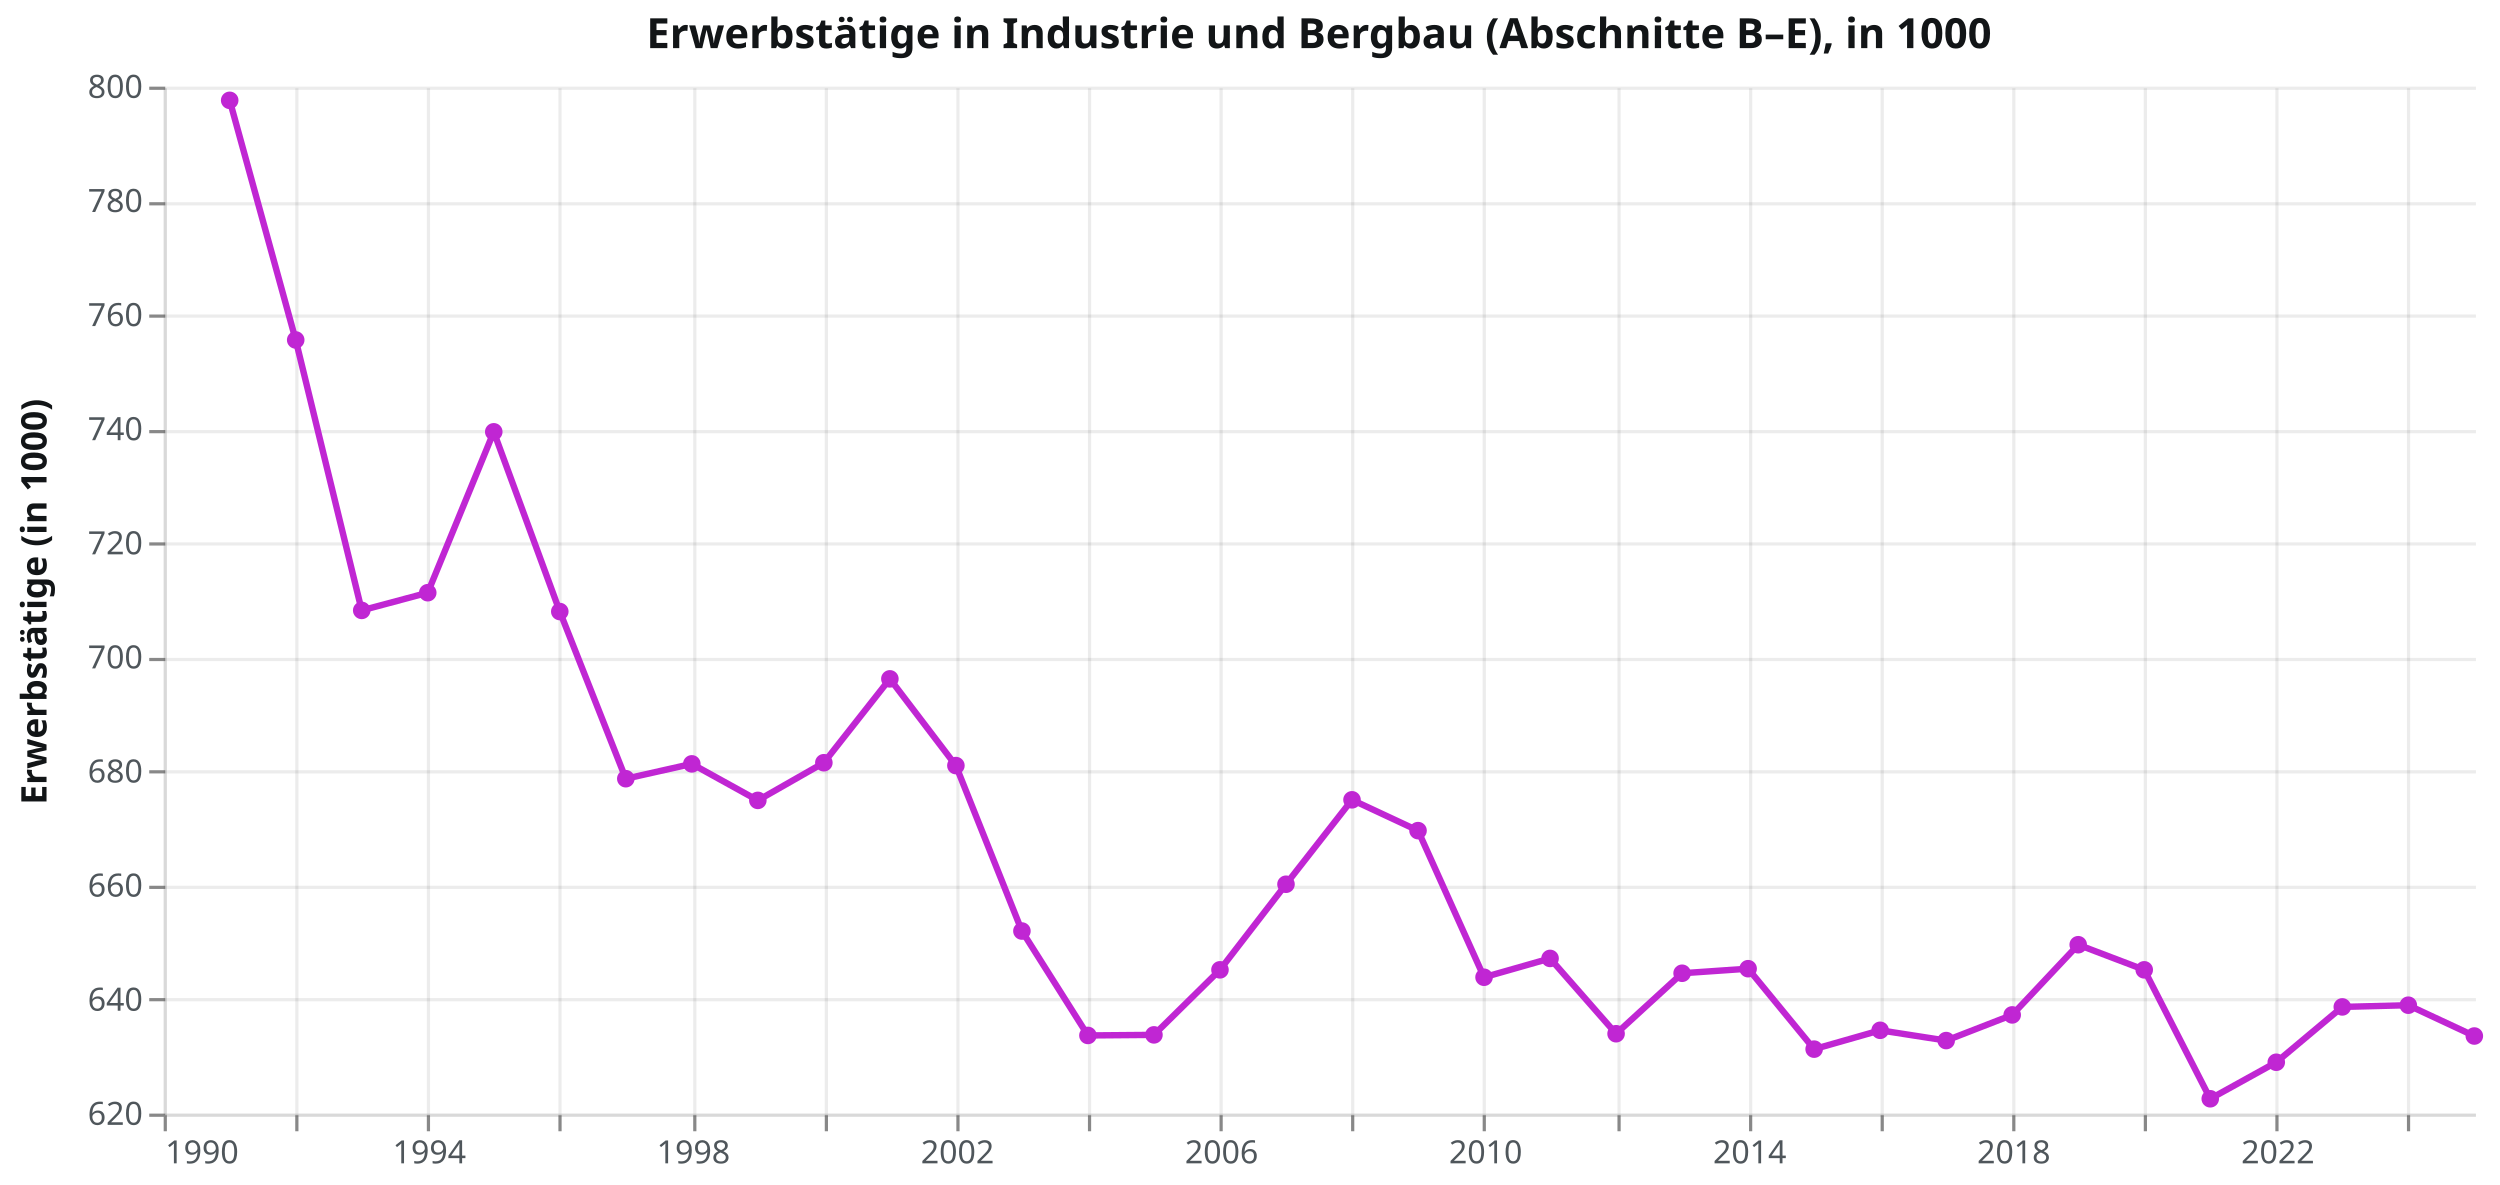
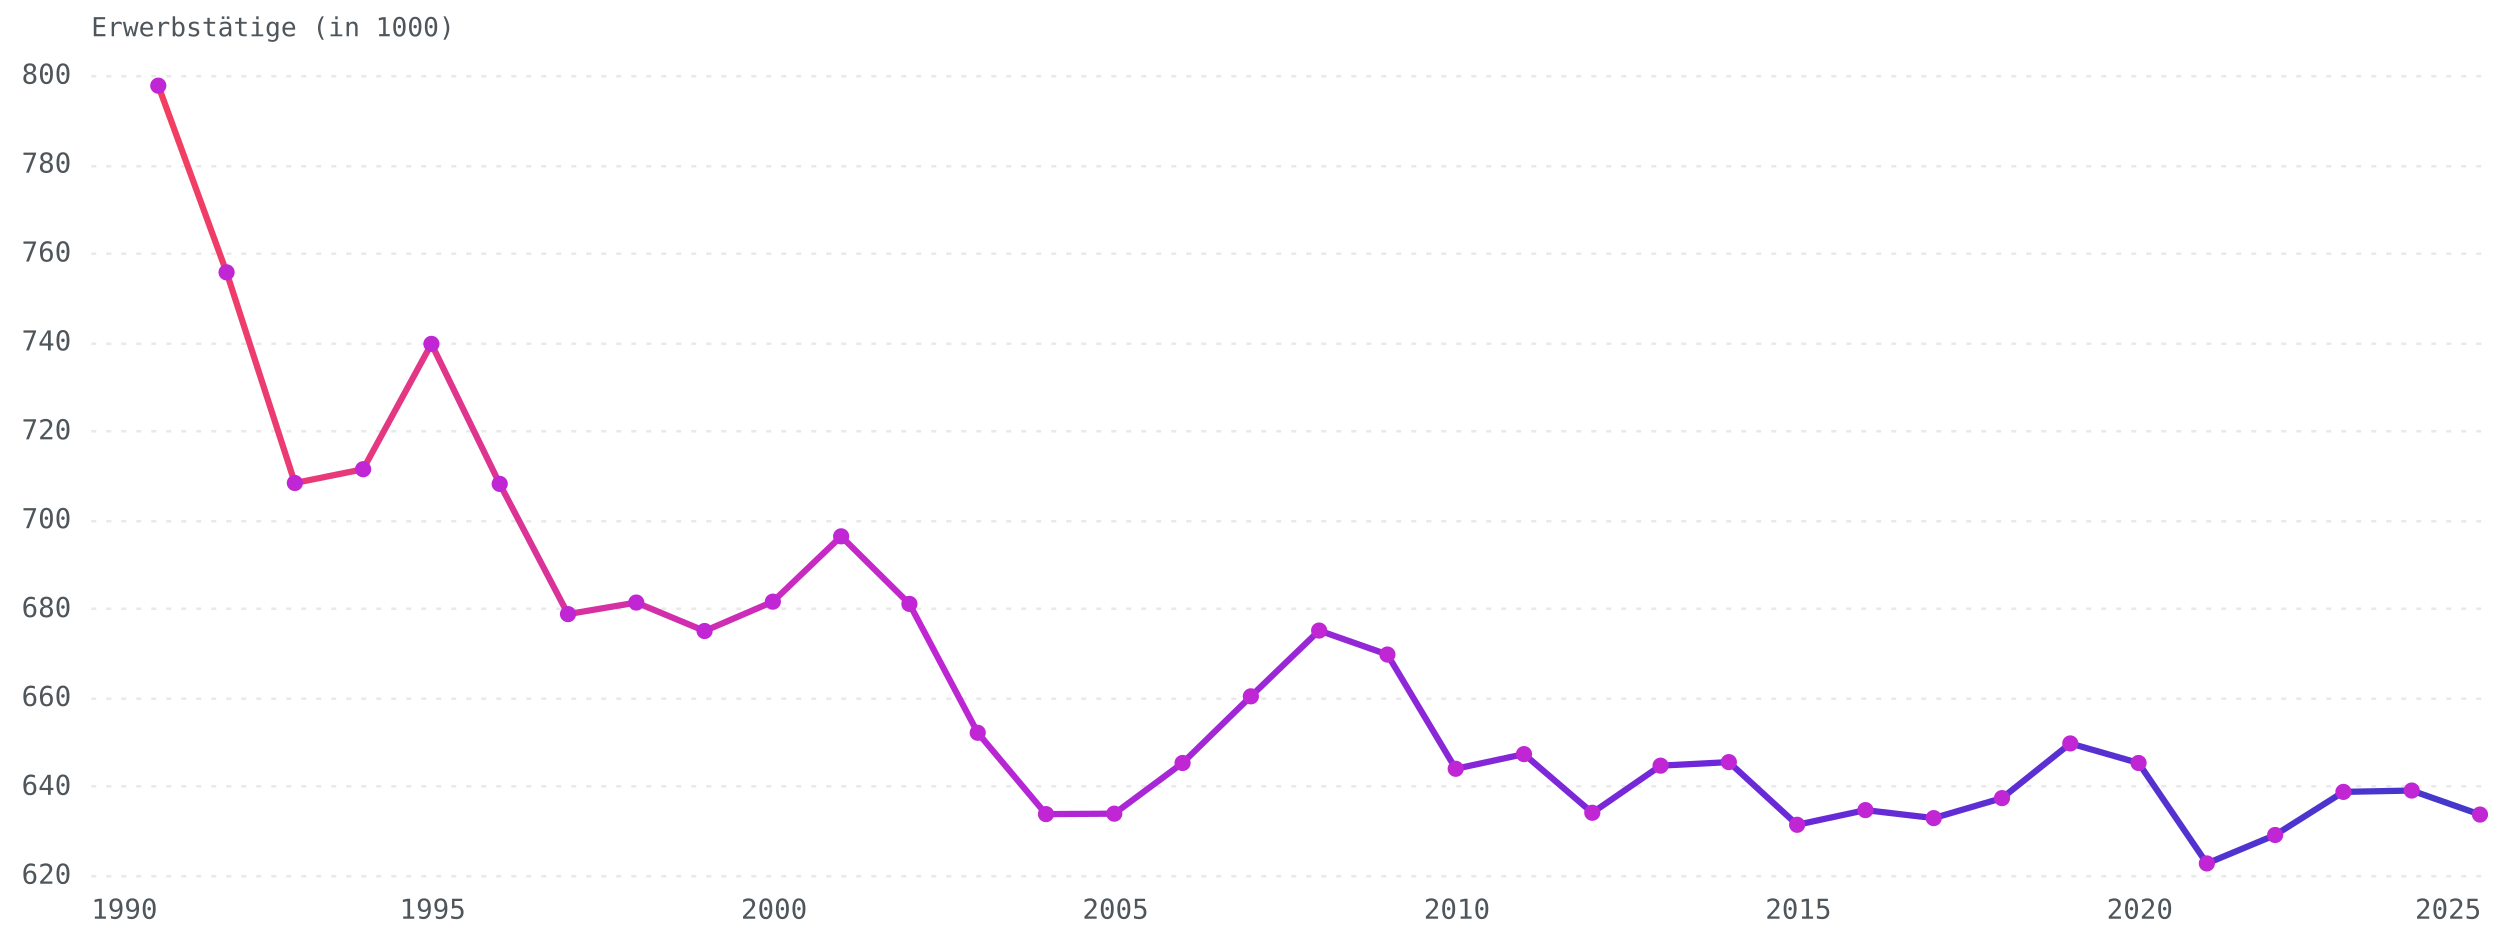
- <svg xmlns="http://www.w3.org/2000/svg" version="1.1" class="marks" width="779" height="369" viewBox="0 0 779 369">
-   <g fill="none" stroke-miterlimit="10" transform="translate(51,27)">
+ <svg xmlns="http://www.w3.org/2000/svg" version="1.1" class="marks" width="1000" height="371" viewBox="0 0 1000 371">
+   <g fill="none" stroke-miterlimit="10" transform="translate(36,30)">
    <g class="mark-group role-frame root" role="graphics-object" aria-roledescription="group mark container">
      <g transform="translate(0,0)">
-         <path class="background" aria-hidden="true" d="M0.5,0.5h720v320h-720Z" />
+         <path class="background" aria-hidden="true" d="M0,0h956v320h-956Z" />
        <g>
-           <g class="mark-group role-axis" aria-hidden="true">
-             <g transform="translate(0.5,320.5)">
-               <path class="background" aria-hidden="true" d="M0,0h0v0h0Z" pointer-events="none" />
-               <g>
-                 <g class="mark-rule role-axis-grid" pointer-events="none">
-                   <line transform="translate(0,-320)" x2="0" y2="320" stroke="rgba(18,21,23,0.08)" stroke-width="1" opacity="1" />
-                   <line transform="translate(41,-320)" x2="0" y2="320" stroke="rgba(18,21,23,0.08)" stroke-width="1" opacity="1" />
-                   <line transform="translate(82,-320)" x2="0" y2="320" stroke="rgba(18,21,23,0.08)" stroke-width="1" opacity="1" />
-                   <line transform="translate(123,-320)" x2="0" y2="320" stroke="rgba(18,21,23,0.08)" stroke-width="1" opacity="1" />
-                   <line transform="translate(165,-320)" x2="0" y2="320" stroke="rgba(18,21,23,0.08)" stroke-width="1" opacity="1" />
-                   <line transform="translate(206,-320)" x2="0" y2="320" stroke="rgba(18,21,23,0.08)" stroke-width="1" opacity="1" />
-                   <line transform="translate(247,-320)" x2="0" y2="320" stroke="rgba(18,21,23,0.08)" stroke-width="1" opacity="1" />
-                   <line transform="translate(288,-320)" x2="0" y2="320" stroke="rgba(18,21,23,0.08)" stroke-width="1" opacity="1" />
-                   <line transform="translate(329,-320)" x2="0" y2="320" stroke="rgba(18,21,23,0.08)" stroke-width="1" opacity="1" />
-                   <line transform="translate(370,-320)" x2="0" y2="320" stroke="rgba(18,21,23,0.08)" stroke-width="1" opacity="1" />
-                   <line transform="translate(411,-320)" x2="0" y2="320" stroke="rgba(18,21,23,0.08)" stroke-width="1" opacity="1" />
-                   <line transform="translate(453,-320)" x2="0" y2="320" stroke="rgba(18,21,23,0.08)" stroke-width="1" opacity="1" />
-                   <line transform="translate(494,-320)" x2="0" y2="320" stroke="rgba(18,21,23,0.08)" stroke-width="1" opacity="1" />
-                   <line transform="translate(535,-320)" x2="0" y2="320" stroke="rgba(18,21,23,0.08)" stroke-width="1" opacity="1" />
-                   <line transform="translate(576,-320)" x2="0" y2="320" stroke="rgba(18,21,23,0.08)" stroke-width="1" opacity="1" />
-                   <line transform="translate(617,-320)" x2="0" y2="320" stroke="rgba(18,21,23,0.08)" stroke-width="1" opacity="1" />
-                   <line transform="translate(658,-320)" x2="0" y2="320" stroke="rgba(18,21,23,0.08)" stroke-width="1" opacity="1" />
-                   <line transform="translate(699,-320)" x2="0" y2="320" stroke="rgba(18,21,23,0.08)" stroke-width="1" opacity="1" />
-                 </g>
-               </g>
-               <path class="foreground" aria-hidden="true" d="" pointer-events="none" display="none" />
-             </g>
-           </g>
          <g class="mark-group role-axis" aria-hidden="true">
            <g transform="translate(0.5,0.5)">
              <path class="background" aria-hidden="true" d="M0,0h0v0h0Z" pointer-events="none" />
              <g>
                <g class="mark-rule role-axis-grid" pointer-events="none">
-                   <line transform="translate(0,320)" x2="720" y2="0" stroke="rgba(18,21,23,0.08)" stroke-width="1" opacity="1" />
-                   <line transform="translate(0,284)" x2="720" y2="0" stroke="rgba(18,21,23,0.08)" stroke-width="1" opacity="1" />
-                   <line transform="translate(0,249)" x2="720" y2="0" stroke="rgba(18,21,23,0.08)" stroke-width="1" opacity="1" />
-                   <line transform="translate(0,213)" x2="720" y2="0" stroke="rgba(18,21,23,0.08)" stroke-width="1" opacity="1" />
-                   <line transform="translate(0,178)" x2="720" y2="0" stroke="rgba(18,21,23,0.08)" stroke-width="1" opacity="1" />
-                   <line transform="translate(0,142)" x2="720" y2="0" stroke="rgba(18,21,23,0.08)" stroke-width="1" opacity="1" />
-                   <line transform="translate(0,107)" x2="720" y2="0" stroke="rgba(18,21,23,0.08)" stroke-width="1" opacity="1" />
-                   <line transform="translate(0,71)" x2="720" y2="0" stroke="rgba(18,21,23,0.08)" stroke-width="1" opacity="1" />
-                   <line transform="translate(0,36)" x2="720" y2="0" stroke="rgba(18,21,23,0.08)" stroke-width="1" opacity="1" />
-                   <line transform="translate(0,0)" x2="720" y2="0" stroke="rgba(18,21,23,0.08)" stroke-width="1" opacity="1" />
+                   <line transform="translate(0,320)" x2="956" y2="0" stroke="rgba(18,21,23,0.09)" stroke-width="1" stroke-dasharray="2,4" opacity="1" />
+                   <line transform="translate(0,284)" x2="956" y2="0" stroke="rgba(18,21,23,0.09)" stroke-width="1" stroke-dasharray="2,4" opacity="1" />
+                   <line transform="translate(0,249)" x2="956" y2="0" stroke="rgba(18,21,23,0.09)" stroke-width="1" stroke-dasharray="2,4" opacity="1" />
+                   <line transform="translate(0,213)" x2="956" y2="0" stroke="rgba(18,21,23,0.09)" stroke-width="1" stroke-dasharray="2,4" opacity="1" />
+                   <line transform="translate(0,178)" x2="956" y2="0" stroke="rgba(18,21,23,0.09)" stroke-width="1" stroke-dasharray="2,4" opacity="1" />
+                   <line transform="translate(0,142)" x2="956" y2="0" stroke="rgba(18,21,23,0.09)" stroke-width="1" stroke-dasharray="2,4" opacity="1" />
+                   <line transform="translate(0,107)" x2="956" y2="0" stroke="rgba(18,21,23,0.09)" stroke-width="1" stroke-dasharray="2,4" opacity="1" />
+                   <line transform="translate(0,71)" x2="956" y2="0" stroke="rgba(18,21,23,0.09)" stroke-width="1" stroke-dasharray="2,4" opacity="1" />
+                   <line transform="translate(0,36)" x2="956" y2="0" stroke="rgba(18,21,23,0.09)" stroke-width="1" stroke-dasharray="2,4" opacity="1" />
+                   <line transform="translate(0,0)" x2="956" y2="0" stroke="rgba(18,21,23,0.09)" stroke-width="1" stroke-dasharray="2,4" opacity="1" />
                </g>
              </g>
              <path class="foreground" aria-hidden="true" d="" pointer-events="none" display="none" />
            </g>
          </g>
          <g class="mark-group role-axis" role="graphics-symbol" aria-roledescription="axis" aria-label="X-axis for a linear scale with values from 1990 to 2025">
            <g transform="translate(0.5,320.5)">
              <path class="background" aria-hidden="true" d="M0,0h0v0h0Z" pointer-events="none" />
              <g>
-                 <g class="mark-rule role-axis-tick" pointer-events="none">
-                   <line transform="translate(0,0)" x2="0" y2="5" stroke="#888" stroke-width="1" opacity="1" />
-                   <line transform="translate(41,0)" x2="0" y2="5" stroke="#888" stroke-width="1" opacity="1" />
-                   <line transform="translate(82,0)" x2="0" y2="5" stroke="#888" stroke-width="1" opacity="1" />
-                   <line transform="translate(123,0)" x2="0" y2="5" stroke="#888" stroke-width="1" opacity="1" />
-                   <line transform="translate(165,0)" x2="0" y2="5" stroke="#888" stroke-width="1" opacity="1" />
-                   <line transform="translate(206,0)" x2="0" y2="5" stroke="#888" stroke-width="1" opacity="1" />
-                   <line transform="translate(247,0)" x2="0" y2="5" stroke="#888" stroke-width="1" opacity="1" />
-                   <line transform="translate(288,0)" x2="0" y2="5" stroke="#888" stroke-width="1" opacity="1" />
-                   <line transform="translate(329,0)" x2="0" y2="5" stroke="#888" stroke-width="1" opacity="1" />
-                   <line transform="translate(370,0)" x2="0" y2="5" stroke="#888" stroke-width="1" opacity="1" />
-                   <line transform="translate(411,0)" x2="0" y2="5" stroke="#888" stroke-width="1" opacity="1" />
-                   <line transform="translate(453,0)" x2="0" y2="5" stroke="#888" stroke-width="1" opacity="1" />
-                   <line transform="translate(494,0)" x2="0" y2="5" stroke="#888" stroke-width="1" opacity="1" />
-                   <line transform="translate(535,0)" x2="0" y2="5" stroke="#888" stroke-width="1" opacity="1" />
-                   <line transform="translate(576,0)" x2="0" y2="5" stroke="#888" stroke-width="1" opacity="1" />
-                   <line transform="translate(617,0)" x2="0" y2="5" stroke="#888" stroke-width="1" opacity="1" />
-                   <line transform="translate(658,0)" x2="0" y2="5" stroke="#888" stroke-width="1" opacity="1" />
-                   <line transform="translate(699,0)" x2="0" y2="5" stroke="#888" stroke-width="1" opacity="1" />
-                 </g>
                <g class="mark-text role-axis-label" pointer-events="none">
-                   <text text-anchor="start" transform="translate(0,15)" font-family="Switzer, system-ui, sans-serif" font-size="10px" fill="#4f565b" opacity="1">1990</text>
-                   <text text-anchor="middle" transform="translate(41.14286,15)" font-family="Switzer, system-ui, sans-serif" font-size="10px" fill="#4f565b" opacity="0">1992</text>
-                   <text text-anchor="middle" transform="translate(82.28571,15)" font-family="Switzer, system-ui, sans-serif" font-size="10px" fill="#4f565b" opacity="1">1994</text>
-                   <text text-anchor="middle" transform="translate(123.4286,15)" font-family="Switzer, system-ui, sans-serif" font-size="10px" fill="#4f565b" opacity="0">1996</text>
-                   <text text-anchor="middle" transform="translate(164.5714,15)" font-family="Switzer, system-ui, sans-serif" font-size="10px" fill="#4f565b" opacity="1">1998</text>
-                   <text text-anchor="middle" transform="translate(205.7143,15)" font-family="Switzer, system-ui, sans-serif" font-size="10px" fill="#4f565b" opacity="0">2000</text>
-                   <text text-anchor="middle" transform="translate(246.8571,15)" font-family="Switzer, system-ui, sans-serif" font-size="10px" fill="#4f565b" opacity="1">2002</text>
-                   <text text-anchor="middle" transform="translate(288,15)" font-family="Switzer, system-ui, sans-serif" font-size="10px" fill="#4f565b" opacity="0">2004</text>
-                   <text text-anchor="middle" transform="translate(329.1429,15)" font-family="Switzer, system-ui, sans-serif" font-size="10px" fill="#4f565b" opacity="1">2006</text>
-                   <text text-anchor="middle" transform="translate(370.2857,15)" font-family="Switzer, system-ui, sans-serif" font-size="10px" fill="#4f565b" opacity="0">2008</text>
-                   <text text-anchor="middle" transform="translate(411.4286,15)" font-family="Switzer, system-ui, sans-serif" font-size="10px" fill="#4f565b" opacity="1">2010</text>
-                   <text text-anchor="middle" transform="translate(452.5714,15)" font-family="Switzer, system-ui, sans-serif" font-size="10px" fill="#4f565b" opacity="0">2012</text>
-                   <text text-anchor="middle" transform="translate(493.7143,15)" font-family="Switzer, system-ui, sans-serif" font-size="10px" fill="#4f565b" opacity="1">2014</text>
-                   <text text-anchor="middle" transform="translate(534.8571,15)" font-family="Switzer, system-ui, sans-serif" font-size="10px" fill="#4f565b" opacity="0">2016</text>
-                   <text text-anchor="middle" transform="translate(576,15)" font-family="Switzer, system-ui, sans-serif" font-size="10px" fill="#4f565b" opacity="1">2018</text>
-                   <text text-anchor="middle" transform="translate(617.1429,15)" font-family="Switzer, system-ui, sans-serif" font-size="10px" fill="#4f565b" opacity="0">2020</text>
-                   <text text-anchor="middle" transform="translate(658.2857,15)" font-family="Switzer, system-ui, sans-serif" font-size="10px" fill="#4f565b" opacity="1">2022</text>
-                   <text text-anchor="middle" transform="translate(699.4286,15)" font-family="Switzer, system-ui, sans-serif" font-size="10px" fill="#4f565b" opacity="0">2024</text>
-                 </g>
-                 <g class="mark-rule role-axis-domain" pointer-events="none">
-                   <line transform="translate(0,0)" x2="720" y2="0" stroke="rgba(0,0,0,0.08)" stroke-width="1" opacity="1" />
+                   <text text-anchor="start" transform="translate(0,17)" font-family="ui-monospace, &quot;SF Mono&quot;, &quot;JetBrains Mono&quot;, Menlo, Consolas, monospace" font-size="11px" fill="#4f565b" opacity="1">1990</text>
+                   <text text-anchor="middle" transform="translate(136.5714,17)" font-family="ui-monospace, &quot;SF Mono&quot;, &quot;JetBrains Mono&quot;, Menlo, Consolas, monospace" font-size="11px" fill="#4f565b" opacity="1">1995</text>
+                   <text text-anchor="middle" transform="translate(273.1429,17)" font-family="ui-monospace, &quot;SF Mono&quot;, &quot;JetBrains Mono&quot;, Menlo, Consolas, monospace" font-size="11px" fill="#4f565b" opacity="1">2000</text>
+                   <text text-anchor="middle" transform="translate(409.7143,17)" font-family="ui-monospace, &quot;SF Mono&quot;, &quot;JetBrains Mono&quot;, Menlo, Consolas, monospace" font-size="11px" fill="#4f565b" opacity="1">2005</text>
+                   <text text-anchor="middle" transform="translate(546.2857,17)" font-family="ui-monospace, &quot;SF Mono&quot;, &quot;JetBrains Mono&quot;, Menlo, Consolas, monospace" font-size="11px" fill="#4f565b" opacity="1">2010</text>
+                   <text text-anchor="middle" transform="translate(682.8571,17)" font-family="ui-monospace, &quot;SF Mono&quot;, &quot;JetBrains Mono&quot;, Menlo, Consolas, monospace" font-size="11px" fill="#4f565b" opacity="1">2015</text>
+                   <text text-anchor="middle" transform="translate(819.4286,17)" font-family="ui-monospace, &quot;SF Mono&quot;, &quot;JetBrains Mono&quot;, Menlo, Consolas, monospace" font-size="11px" fill="#4f565b" opacity="1">2020</text>
+                   <text text-anchor="end" transform="translate(956,17)" font-family="ui-monospace, &quot;SF Mono&quot;, &quot;JetBrains Mono&quot;, Menlo, Consolas, monospace" font-size="11px" fill="#4f565b" opacity="1">2025</text>
                </g>
              </g>
              <path class="foreground" aria-hidden="true" d="" pointer-events="none" display="none" />
            </g>
          </g>
          <g class="mark-group role-axis" role="graphics-symbol" aria-roledescription="axis" aria-label="Y-axis titled 'Erwerbstätige (in 1000)' for a linear scale with values from 620 to 800">
            <g transform="translate(0.5,0.5)">
              <path class="background" aria-hidden="true" d="M0,0h0v0h0Z" pointer-events="none" />
              <g>
-                 <g class="mark-rule role-axis-tick" pointer-events="none">
-                   <line transform="translate(0,320)" x2="-5" y2="0" stroke="#888" stroke-width="1" opacity="1" />
-                   <line transform="translate(0,284)" x2="-5" y2="0" stroke="#888" stroke-width="1" opacity="1" />
-                   <line transform="translate(0,249)" x2="-5" y2="0" stroke="#888" stroke-width="1" opacity="1" />
-                   <line transform="translate(0,213)" x2="-5" y2="0" stroke="#888" stroke-width="1" opacity="1" />
-                   <line transform="translate(0,178)" x2="-5" y2="0" stroke="#888" stroke-width="1" opacity="1" />
-                   <line transform="translate(0,142)" x2="-5" y2="0" stroke="#888" stroke-width="1" opacity="1" />
-                   <line transform="translate(0,107)" x2="-5" y2="0" stroke="#888" stroke-width="1" opacity="1" />
-                   <line transform="translate(0,71)" x2="-5" y2="0" stroke="#888" stroke-width="1" opacity="1" />
-                   <line transform="translate(0,36)" x2="-5" y2="0" stroke="#888" stroke-width="1" opacity="1" />
-                   <line transform="translate(0,0)" x2="-5" y2="0" stroke="#888" stroke-width="1" opacity="1" />
-                 </g>
                <g class="mark-text role-axis-label" pointer-events="none">
-                   <text text-anchor="end" transform="translate(-7,323)" font-family="Switzer, system-ui, sans-serif" font-size="10px" fill="#4f565b" opacity="1">620</text>
-                   <text text-anchor="end" transform="translate(-7,287.4444)" font-family="Switzer, system-ui, sans-serif" font-size="10px" fill="#4f565b" opacity="1">640</text>
-                   <text text-anchor="end" transform="translate(-7,251.8889)" font-family="Switzer, system-ui, sans-serif" font-size="10px" fill="#4f565b" opacity="1">660</text>
-                   <text text-anchor="end" transform="translate(-7,216.3333)" font-family="Switzer, system-ui, sans-serif" font-size="10px" fill="#4f565b" opacity="1">680</text>
-                   <text text-anchor="end" transform="translate(-7,180.7778)" font-family="Switzer, system-ui, sans-serif" font-size="10px" fill="#4f565b" opacity="1">700</text>
-                   <text text-anchor="end" transform="translate(-7,145.2222)" font-family="Switzer, system-ui, sans-serif" font-size="10px" fill="#4f565b" opacity="1">720</text>
-                   <text text-anchor="end" transform="translate(-7,109.6667)" font-family="Switzer, system-ui, sans-serif" font-size="10px" fill="#4f565b" opacity="1">740</text>
-                   <text text-anchor="end" transform="translate(-7,74.11111)" font-family="Switzer, system-ui, sans-serif" font-size="10px" fill="#4f565b" opacity="1">760</text>
-                   <text text-anchor="end" transform="translate(-7,38.55556)" font-family="Switzer, system-ui, sans-serif" font-size="10px" fill="#4f565b" opacity="1">780</text>
-                   <text text-anchor="end" transform="translate(-7,3)" font-family="Switzer, system-ui, sans-serif" font-size="10px" fill="#4f565b" opacity="1">800</text>
-                 </g>
-                 <g class="mark-rule role-axis-domain" pointer-events="none">
-                   <line transform="translate(0,320)" x2="0" y2="-320" stroke="rgba(0,0,0,0.08)" stroke-width="1" opacity="1" />
+                   <text text-anchor="end" transform="translate(-8,323)" font-family="ui-monospace, &quot;SF Mono&quot;, &quot;JetBrains Mono&quot;, Menlo, Consolas, monospace" font-size="11px" fill="#4f565b" opacity="1">620</text>
+                   <text text-anchor="end" transform="translate(-8,287.4444)" font-family="ui-monospace, &quot;SF Mono&quot;, &quot;JetBrains Mono&quot;, Menlo, Consolas, monospace" font-size="11px" fill="#4f565b" opacity="1">640</text>
+                   <text text-anchor="end" transform="translate(-8,251.8889)" font-family="ui-monospace, &quot;SF Mono&quot;, &quot;JetBrains Mono&quot;, Menlo, Consolas, monospace" font-size="11px" fill="#4f565b" opacity="1">660</text>
+                   <text text-anchor="end" transform="translate(-8,216.3333)" font-family="ui-monospace, &quot;SF Mono&quot;, &quot;JetBrains Mono&quot;, Menlo, Consolas, monospace" font-size="11px" fill="#4f565b" opacity="1">680</text>
+                   <text text-anchor="end" transform="translate(-8,180.7778)" font-family="ui-monospace, &quot;SF Mono&quot;, &quot;JetBrains Mono&quot;, Menlo, Consolas, monospace" font-size="11px" fill="#4f565b" opacity="1">700</text>
+                   <text text-anchor="end" transform="translate(-8,145.2222)" font-family="ui-monospace, &quot;SF Mono&quot;, &quot;JetBrains Mono&quot;, Menlo, Consolas, monospace" font-size="11px" fill="#4f565b" opacity="1">720</text>
+                   <text text-anchor="end" transform="translate(-8,109.6667)" font-family="ui-monospace, &quot;SF Mono&quot;, &quot;JetBrains Mono&quot;, Menlo, Consolas, monospace" font-size="11px" fill="#4f565b" opacity="1">740</text>
+                   <text text-anchor="end" transform="translate(-8,74.11111)" font-family="ui-monospace, &quot;SF Mono&quot;, &quot;JetBrains Mono&quot;, Menlo, Consolas, monospace" font-size="11px" fill="#4f565b" opacity="1">760</text>
+                   <text text-anchor="end" transform="translate(-8,38.55556)" font-family="ui-monospace, &quot;SF Mono&quot;, &quot;JetBrains Mono&quot;, Menlo, Consolas, monospace" font-size="11px" fill="#4f565b" opacity="1">780</text>
+                   <text text-anchor="end" transform="translate(-8,3)" font-family="ui-monospace, &quot;SF Mono&quot;, &quot;JetBrains Mono&quot;, Menlo, Consolas, monospace" font-size="11px" fill="#4f565b" opacity="1">800</text>
                </g>
                <g class="mark-text role-axis-title" pointer-events="none">
-                   <text text-anchor="middle" transform="translate(-35,160) rotate(-90) translate(0,-2)" font-family="Switzer, system-ui, sans-serif" font-size="11px" font-weight="bold" fill="#121517" opacity="1">Erwerbstätige (in 1000)</text>
+                   <text text-anchor="start" transform="translate(0,-16)" font-family="ui-monospace, &quot;SF Mono&quot;, &quot;JetBrains Mono&quot;, Menlo, Consolas, monospace" font-size="10.5px" font-weight="400" fill="#4f565b" opacity="1">Erwerbstätige (in 1000)</text>
                </g>
              </g>
              <path class="foreground" aria-hidden="true" d="" pointer-events="none" display="none" />
            </g>
          </g>
          <g class="mark-line role-mark layer_0_marks" role="graphics-object" aria-roledescription="line mark container">
-             <path aria-label="Jahr: 1991; Erwerbstätige (in 1000): 797.6; Erwerbstätige: 797.6" role="graphics-symbol" aria-roledescription="line mark" d="M20.571,4.267L41.143,78.933L61.714,163.2L82.286,157.689L102.857,107.556L123.429,163.556L144,215.644L164.571,211.022L185.143,222.4L205.714,210.667L226.286,184.533L246.857,211.556L267.429,263.111L288,295.644L308.571,295.467L329.143,275.2L349.714,248.533L370.286,222.222L390.857,231.822L411.429,277.511L432,271.644L452.571,295.111L473.143,276.267L493.714,274.844L514.286,299.911L534.857,294.044L555.429,297.244L576,289.244L596.571,267.378L617.143,275.2L637.714,315.378L658.286,304L678.857,286.756L699.429,286.222L720,295.822" stroke="#c026d3" stroke-width="2" />
+             <path aria-label="Jahr: 1991; Erwerbstätige (in 1000): 797.6; Erwerbstätige: 797.6" role="graphics-symbol" aria-roledescription="line mark" d="M27.314,4.267L54.629,78.933L81.943,163.2L109.257,157.689L136.571,107.556L163.886,163.556L191.2,215.644L218.514,211.022L245.829,222.4L273.143,210.667L300.457,184.533L327.771,211.556L355.086,263.111L382.4,295.644L409.714,295.467L437.029,275.2L464.343,248.533L491.657,222.222L518.971,231.822L546.286,277.511L573.6,271.644L600.914,295.111L628.229,276.267L655.543,274.844L682.857,299.911L710.171,294.044L737.486,297.244L764.8,289.244L792.114,267.378L819.429,275.2L846.743,315.378L874.057,304L901.371,286.756L928.686,286.222L956,295.822" stroke="url(#gradient_190)" stroke-width="2.5" stroke-linecap="round" stroke-linejoin="round" />
          </g>
          <g class="mark-symbol role-mark layer_1_marks" role="graphics-object" aria-roledescription="symbol mark container">
-             <path aria-label="Jahr: 1991; Erwerbstätige (in 1000): 797.6; Erwerbstätige: 797.6" role="graphics-symbol" aria-roledescription="point" transform="translate(20.57143,4.266667)" d="M2.739,0A2.739,2.739,0,1,1,-2.739,0A2.739,2.739,0,1,1,2.739,0" fill="#c026d3" stroke-width="2" opacity="1" />
-             <path aria-label="Jahr: 1992; Erwerbstätige (in 1000): 755.6; Erwerbstätige: 755.6" role="graphics-symbol" aria-roledescription="point" transform="translate(41.14286,78.93333)" d="M2.739,0A2.739,2.739,0,1,1,-2.739,0A2.739,2.739,0,1,1,2.739,0" fill="#c026d3" stroke-width="2" opacity="1" />
-             <path aria-label="Jahr: 1993; Erwerbstätige (in 1000): 708.2; Erwerbstätige: 708.2" role="graphics-symbol" aria-roledescription="point" transform="translate(61.71429,163.2)" d="M2.739,0A2.739,2.739,0,1,1,-2.739,0A2.739,2.739,0,1,1,2.739,0" fill="#c026d3" stroke-width="2" opacity="1" />
-             <path aria-label="Jahr: 1994; Erwerbstätige (in 1000): 711.3; Erwerbstätige: 711.3" role="graphics-symbol" aria-roledescription="point" transform="translate(82.28571,157.6889)" d="M2.739,0A2.739,2.739,0,1,1,-2.739,0A2.739,2.739,0,1,1,2.739,0" fill="#c026d3" stroke-width="2" opacity="1" />
-             <path aria-label="Jahr: 1995; Erwerbstätige (in 1000): 739.5; Erwerbstätige: 739.5" role="graphics-symbol" aria-roledescription="point" transform="translate(102.8571,107.5556)" d="M2.739,0A2.739,2.739,0,1,1,-2.739,0A2.739,2.739,0,1,1,2.739,0" fill="#c026d3" stroke-width="2" opacity="1" />
-             <path aria-label="Jahr: 1996; Erwerbstätige (in 1000): 708; Erwerbstätige: 708" role="graphics-symbol" aria-roledescription="point" transform="translate(123.4286,163.5556)" d="M2.739,0A2.739,2.739,0,1,1,-2.739,0A2.739,2.739,0,1,1,2.739,0" fill="#c026d3" stroke-width="2" opacity="1" />
-             <path aria-label="Jahr: 1997; Erwerbstätige (in 1000): 678.7; Erwerbstätige: 678.7" role="graphics-symbol" aria-roledescription="point" transform="translate(144,215.6444)" d="M2.739,0A2.739,2.739,0,1,1,-2.739,0A2.739,2.739,0,1,1,2.739,0" fill="#c026d3" stroke-width="2" opacity="1" />
-             <path aria-label="Jahr: 1998; Erwerbstätige (in 1000): 681.3; Erwerbstätige: 681.3" role="graphics-symbol" aria-roledescription="point" transform="translate(164.5714,211.0222)" d="M2.739,0A2.739,2.739,0,1,1,-2.739,0A2.739,2.739,0,1,1,2.739,0" fill="#c026d3" stroke-width="2" opacity="1" />
-             <path aria-label="Jahr: 1999; Erwerbstätige (in 1000): 674.9; Erwerbstätige: 674.9" role="graphics-symbol" aria-roledescription="point" transform="translate(185.1429,222.4)" d="M2.739,0A2.739,2.739,0,1,1,-2.739,0A2.739,2.739,0,1,1,2.739,0" fill="#c026d3" stroke-width="2" opacity="1" />
-             <path aria-label="Jahr: 2000; Erwerbstätige (in 1000): 681.5; Erwerbstätige: 681.5" role="graphics-symbol" aria-roledescription="point" transform="translate(205.7143,210.6667)" d="M2.739,0A2.739,2.739,0,1,1,-2.739,0A2.739,2.739,0,1,1,2.739,0" fill="#c026d3" stroke-width="2" opacity="1" />
-             <path aria-label="Jahr: 2001; Erwerbstätige (in 1000): 696.2; Erwerbstätige: 696.2" role="graphics-symbol" aria-roledescription="point" transform="translate(226.2857,184.5333)" d="M2.739,0A2.739,2.739,0,1,1,-2.739,0A2.739,2.739,0,1,1,2.739,0" fill="#c026d3" stroke-width="2" opacity="1" />
-             <path aria-label="Jahr: 2002; Erwerbstätige (in 1000): 681; Erwerbstätige: 681" role="graphics-symbol" aria-roledescription="point" transform="translate(246.8571,211.5556)" d="M2.739,0A2.739,2.739,0,1,1,-2.739,0A2.739,2.739,0,1,1,2.739,0" fill="#c026d3" stroke-width="2" opacity="1" />
-             <path aria-label="Jahr: 2003; Erwerbstätige (in 1000): 652; Erwerbstätige: 652" role="graphics-symbol" aria-roledescription="point" transform="translate(267.4286,263.1111)" d="M2.739,0A2.739,2.739,0,1,1,-2.739,0A2.739,2.739,0,1,1,2.739,0" fill="#c026d3" stroke-width="2" opacity="1" />
-             <path aria-label="Jahr: 2004; Erwerbstätige (in 1000): 633.7; Erwerbstätige: 633.7" role="graphics-symbol" aria-roledescription="point" transform="translate(288,295.6444)" d="M2.739,0A2.739,2.739,0,1,1,-2.739,0A2.739,2.739,0,1,1,2.739,0" fill="#c026d3" stroke-width="2" opacity="1" />
-             <path aria-label="Jahr: 2005; Erwerbstätige (in 1000): 633.8; Erwerbstätige: 633.8" role="graphics-symbol" aria-roledescription="point" transform="translate(308.5714,295.4667)" d="M2.739,0A2.739,2.739,0,1,1,-2.739,0A2.739,2.739,0,1,1,2.739,0" fill="#c026d3" stroke-width="2" opacity="1" />
-             <path aria-label="Jahr: 2006; Erwerbstätige (in 1000): 645.2; Erwerbstätige: 645.2" role="graphics-symbol" aria-roledescription="point" transform="translate(329.1429,275.2)" d="M2.739,0A2.739,2.739,0,1,1,-2.739,0A2.739,2.739,0,1,1,2.739,0" fill="#c026d3" stroke-width="2" opacity="1" />
-             <path aria-label="Jahr: 2007; Erwerbstätige (in 1000): 660.2; Erwerbstätige: 660.2" role="graphics-symbol" aria-roledescription="point" transform="translate(349.7143,248.5333)" d="M2.739,0A2.739,2.739,0,1,1,-2.739,0A2.739,2.739,0,1,1,2.739,0" fill="#c026d3" stroke-width="2" opacity="1" />
-             <path aria-label="Jahr: 2008; Erwerbstätige (in 1000): 675; Erwerbstätige: 675" role="graphics-symbol" aria-roledescription="point" transform="translate(370.2857,222.2222)" d="M2.739,0A2.739,2.739,0,1,1,-2.739,0A2.739,2.739,0,1,1,2.739,0" fill="#c026d3" stroke-width="2" opacity="1" />
-             <path aria-label="Jahr: 2009; Erwerbstätige (in 1000): 669.6; Erwerbstätige: 669.6" role="graphics-symbol" aria-roledescription="point" transform="translate(390.8571,231.8222)" d="M2.739,0A2.739,2.739,0,1,1,-2.739,0A2.739,2.739,0,1,1,2.739,0" fill="#c026d3" stroke-width="2" opacity="1" />
-             <path aria-label="Jahr: 2010; Erwerbstätige (in 1000): 643.9; Erwerbstätige: 643.9" role="graphics-symbol" aria-roledescription="point" transform="translate(411.4286,277.5111)" d="M2.739,0A2.739,2.739,0,1,1,-2.739,0A2.739,2.739,0,1,1,2.739,0" fill="#c026d3" stroke-width="2" opacity="1" />
-             <path aria-label="Jahr: 2011; Erwerbstätige (in 1000): 647.2; Erwerbstätige: 647.2" role="graphics-symbol" aria-roledescription="point" transform="translate(432,271.6444)" d="M2.739,0A2.739,2.739,0,1,1,-2.739,0A2.739,2.739,0,1,1,2.739,0" fill="#c026d3" stroke-width="2" opacity="1" />
-             <path aria-label="Jahr: 2012; Erwerbstätige (in 1000): 634; Erwerbstätige: 634" role="graphics-symbol" aria-roledescription="point" transform="translate(452.5714,295.1111)" d="M2.739,0A2.739,2.739,0,1,1,-2.739,0A2.739,2.739,0,1,1,2.739,0" fill="#c026d3" stroke-width="2" opacity="1" />
-             <path aria-label="Jahr: 2013; Erwerbstätige (in 1000): 644.6; Erwerbstätige: 644.6" role="graphics-symbol" aria-roledescription="point" transform="translate(473.1429,276.2667)" d="M2.739,0A2.739,2.739,0,1,1,-2.739,0A2.739,2.739,0,1,1,2.739,0" fill="#c026d3" stroke-width="2" opacity="1" />
-             <path aria-label="Jahr: 2014; Erwerbstätige (in 1000): 645.4; Erwerbstätige: 645.4" role="graphics-symbol" aria-roledescription="point" transform="translate(493.7143,274.8444)" d="M2.739,0A2.739,2.739,0,1,1,-2.739,0A2.739,2.739,0,1,1,2.739,0" fill="#c026d3" stroke-width="2" opacity="1" />
-             <path aria-label="Jahr: 2015; Erwerbstätige (in 1000): 631.3; Erwerbstätige: 631.3" role="graphics-symbol" aria-roledescription="point" transform="translate(514.2857,299.9111)" d="M2.739,0A2.739,2.739,0,1,1,-2.739,0A2.739,2.739,0,1,1,2.739,0" fill="#c026d3" stroke-width="2" opacity="1" />
-             <path aria-label="Jahr: 2016; Erwerbstätige (in 1000): 634.6; Erwerbstätige: 634.6" role="graphics-symbol" aria-roledescription="point" transform="translate(534.8571,294.0444)" d="M2.739,0A2.739,2.739,0,1,1,-2.739,0A2.739,2.739,0,1,1,2.739,0" fill="#c026d3" stroke-width="2" opacity="1" />
-             <path aria-label="Jahr: 2017; Erwerbstätige (in 1000): 632.8; Erwerbstätige: 632.8" role="graphics-symbol" aria-roledescription="point" transform="translate(555.4286,297.2444)" d="M2.739,0A2.739,2.739,0,1,1,-2.739,0A2.739,2.739,0,1,1,2.739,0" fill="#c026d3" stroke-width="2" opacity="1" />
-             <path aria-label="Jahr: 2018; Erwerbstätige (in 1000): 637.3; Erwerbstätige: 637.3" role="graphics-symbol" aria-roledescription="point" transform="translate(576,289.2444)" d="M2.739,0A2.739,2.739,0,1,1,-2.739,0A2.739,2.739,0,1,1,2.739,0" fill="#c026d3" stroke-width="2" opacity="1" />
-             <path aria-label="Jahr: 2019; Erwerbstätige (in 1000): 649.6; Erwerbstätige: 649.6" role="graphics-symbol" aria-roledescription="point" transform="translate(596.5714,267.3778)" d="M2.739,0A2.739,2.739,0,1,1,-2.739,0A2.739,2.739,0,1,1,2.739,0" fill="#c026d3" stroke-width="2" opacity="1" />
-             <path aria-label="Jahr: 2020; Erwerbstätige (in 1000): 645.2; Erwerbstätige: 645.2" role="graphics-symbol" aria-roledescription="point" transform="translate(617.1429,275.2)" d="M2.739,0A2.739,2.739,0,1,1,-2.739,0A2.739,2.739,0,1,1,2.739,0" fill="#c026d3" stroke-width="2" opacity="1" />
-             <path aria-label="Jahr: 2021; Erwerbstätige (in 1000): 622.6; Erwerbstätige: 622.6" role="graphics-symbol" aria-roledescription="point" transform="translate(637.7143,315.3778)" d="M2.739,0A2.739,2.739,0,1,1,-2.739,0A2.739,2.739,0,1,1,2.739,0" fill="#c026d3" stroke-width="2" opacity="1" />
-             <path aria-label="Jahr: 2022; Erwerbstätige (in 1000): 629; Erwerbstätige: 629" role="graphics-symbol" aria-roledescription="point" transform="translate(658.2857,304)" d="M2.739,0A2.739,2.739,0,1,1,-2.739,0A2.739,2.739,0,1,1,2.739,0" fill="#c026d3" stroke-width="2" opacity="1" />
-             <path aria-label="Jahr: 2023; Erwerbstätige (in 1000): 638.7; Erwerbstätige: 638.7" role="graphics-symbol" aria-roledescription="point" transform="translate(678.8571,286.7556)" d="M2.739,0A2.739,2.739,0,1,1,-2.739,0A2.739,2.739,0,1,1,2.739,0" fill="#c026d3" stroke-width="2" opacity="1" />
-             <path aria-label="Jahr: 2024; Erwerbstätige (in 1000): 639; Erwerbstätige: 639" role="graphics-symbol" aria-roledescription="point" transform="translate(699.4286,286.2222)" d="M2.739,0A2.739,2.739,0,1,1,-2.739,0A2.739,2.739,0,1,1,2.739,0" fill="#c026d3" stroke-width="2" opacity="1" />
-             <path aria-label="Jahr: 2025; Erwerbstätige (in 1000): 633.6; Erwerbstätige: 633.6" role="graphics-symbol" aria-roledescription="point" transform="translate(720,295.8222)" d="M2.739,0A2.739,2.739,0,1,1,-2.739,0A2.739,2.739,0,1,1,2.739,0" fill="#c026d3" stroke-width="2" opacity="1" />
-           </g>
-           <g class="mark-group role-title">
-             <g transform="translate(360,-22)">
-               <path class="background" aria-hidden="true" d="M0,0h0v0h0Z" pointer-events="none" />
-               <g>
-                 <g class="mark-text role-title-text" role="graphics-symbol" aria-roledescription="title" aria-label="Title text 'Erwerbstätige in Industrie und Bergbau (Abschnitte B–E), in 1000'" pointer-events="none">
-                   <text text-anchor="middle" transform="translate(0,10)" font-family="Switzer, system-ui, sans-serif" font-size="13px" font-weight="bold" fill="#121517" opacity="1">Erwerbstätige in Industrie und Bergbau (Abschnitte B–E), in 1000</text>
-                 </g>
-               </g>
-               <path class="foreground" aria-hidden="true" d="" pointer-events="none" display="none" />
-             </g>
+             <path aria-label="Jahr: 1991; Erwerbstätige (in 1000): 797.6; Erwerbstätige: 797.6" role="graphics-symbol" aria-roledescription="point" transform="translate(27.31429,4.266667)" d="M3.24,0A3.24,3.24,0,1,1,-3.24,0A3.24,3.24,0,1,1,3.24,0" fill="#c026d3" stroke-width="2" opacity="1" />
+             <path aria-label="Jahr: 1992; Erwerbstätige (in 1000): 755.6; Erwerbstätige: 755.6" role="graphics-symbol" aria-roledescription="point" transform="translate(54.62857,78.93333)" d="M3.24,0A3.24,3.24,0,1,1,-3.24,0A3.24,3.24,0,1,1,3.24,0" fill="#c026d3" stroke-width="2" opacity="1" />
+             <path aria-label="Jahr: 1993; Erwerbstätige (in 1000): 708.2; Erwerbstätige: 708.2" role="graphics-symbol" aria-roledescription="point" transform="translate(81.94286,163.2)" d="M3.24,0A3.24,3.24,0,1,1,-3.24,0A3.24,3.24,0,1,1,3.24,0" fill="#c026d3" stroke-width="2" opacity="1" />
+             <path aria-label="Jahr: 1994; Erwerbstätige (in 1000): 711.3; Erwerbstätige: 711.3" role="graphics-symbol" aria-roledescription="point" transform="translate(109.2571,157.6889)" d="M3.24,0A3.24,3.24,0,1,1,-3.24,0A3.24,3.24,0,1,1,3.24,0" fill="#c026d3" stroke-width="2" opacity="1" />
+             <path aria-label="Jahr: 1995; Erwerbstätige (in 1000): 739.5; Erwerbstätige: 739.5" role="graphics-symbol" aria-roledescription="point" transform="translate(136.5714,107.5556)" d="M3.24,0A3.24,3.24,0,1,1,-3.24,0A3.24,3.24,0,1,1,3.24,0" fill="#c026d3" stroke-width="2" opacity="1" />
+             <path aria-label="Jahr: 1996; Erwerbstätige (in 1000): 708; Erwerbstätige: 708" role="graphics-symbol" aria-roledescription="point" transform="translate(163.8857,163.5556)" d="M3.24,0A3.24,3.24,0,1,1,-3.24,0A3.24,3.24,0,1,1,3.24,0" fill="#c026d3" stroke-width="2" opacity="1" />
+             <path aria-label="Jahr: 1997; Erwerbstätige (in 1000): 678.7; Erwerbstätige: 678.7" role="graphics-symbol" aria-roledescription="point" transform="translate(191.2,215.6444)" d="M3.24,0A3.24,3.24,0,1,1,-3.24,0A3.24,3.24,0,1,1,3.24,0" fill="#c026d3" stroke-width="2" opacity="1" />
+             <path aria-label="Jahr: 1998; Erwerbstätige (in 1000): 681.3; Erwerbstätige: 681.3" role="graphics-symbol" aria-roledescription="point" transform="translate(218.5143,211.0222)" d="M3.24,0A3.24,3.24,0,1,1,-3.24,0A3.24,3.24,0,1,1,3.24,0" fill="#c026d3" stroke-width="2" opacity="1" />
+             <path aria-label="Jahr: 1999; Erwerbstätige (in 1000): 674.9; Erwerbstätige: 674.9" role="graphics-symbol" aria-roledescription="point" transform="translate(245.8286,222.4)" d="M3.24,0A3.24,3.24,0,1,1,-3.24,0A3.24,3.24,0,1,1,3.24,0" fill="#c026d3" stroke-width="2" opacity="1" />
+             <path aria-label="Jahr: 2000; Erwerbstätige (in 1000): 681.5; Erwerbstätige: 681.5" role="graphics-symbol" aria-roledescription="point" transform="translate(273.1429,210.6667)" d="M3.24,0A3.24,3.24,0,1,1,-3.24,0A3.24,3.24,0,1,1,3.24,0" fill="#c026d3" stroke-width="2" opacity="1" />
+             <path aria-label="Jahr: 2001; Erwerbstätige (in 1000): 696.2; Erwerbstätige: 696.2" role="graphics-symbol" aria-roledescription="point" transform="translate(300.4571,184.5333)" d="M3.24,0A3.24,3.24,0,1,1,-3.24,0A3.24,3.24,0,1,1,3.24,0" fill="#c026d3" stroke-width="2" opacity="1" />
+             <path aria-label="Jahr: 2002; Erwerbstätige (in 1000): 681; Erwerbstätige: 681" role="graphics-symbol" aria-roledescription="point" transform="translate(327.7714,211.5556)" d="M3.24,0A3.24,3.24,0,1,1,-3.24,0A3.24,3.24,0,1,1,3.24,0" fill="#c026d3" stroke-width="2" opacity="1" />
+             <path aria-label="Jahr: 2003; Erwerbstätige (in 1000): 652; Erwerbstätige: 652" role="graphics-symbol" aria-roledescription="point" transform="translate(355.0857,263.1111)" d="M3.24,0A3.24,3.24,0,1,1,-3.24,0A3.24,3.24,0,1,1,3.24,0" fill="#c026d3" stroke-width="2" opacity="1" />
+             <path aria-label="Jahr: 2004; Erwerbstätige (in 1000): 633.7; Erwerbstätige: 633.7" role="graphics-symbol" aria-roledescription="point" transform="translate(382.4,295.6444)" d="M3.24,0A3.24,3.24,0,1,1,-3.24,0A3.24,3.24,0,1,1,3.24,0" fill="#c026d3" stroke-width="2" opacity="1" />
+             <path aria-label="Jahr: 2005; Erwerbstätige (in 1000): 633.8; Erwerbstätige: 633.8" role="graphics-symbol" aria-roledescription="point" transform="translate(409.7143,295.4667)" d="M3.24,0A3.24,3.24,0,1,1,-3.24,0A3.24,3.24,0,1,1,3.24,0" fill="#c026d3" stroke-width="2" opacity="1" />
+             <path aria-label="Jahr: 2006; Erwerbstätige (in 1000): 645.2; Erwerbstätige: 645.2" role="graphics-symbol" aria-roledescription="point" transform="translate(437.0286,275.2)" d="M3.24,0A3.24,3.24,0,1,1,-3.24,0A3.24,3.24,0,1,1,3.24,0" fill="#c026d3" stroke-width="2" opacity="1" />
+             <path aria-label="Jahr: 2007; Erwerbstätige (in 1000): 660.2; Erwerbstätige: 660.2" role="graphics-symbol" aria-roledescription="point" transform="translate(464.3429,248.5333)" d="M3.24,0A3.24,3.24,0,1,1,-3.24,0A3.24,3.24,0,1,1,3.24,0" fill="#c026d3" stroke-width="2" opacity="1" />
+             <path aria-label="Jahr: 2008; Erwerbstätige (in 1000): 675; Erwerbstätige: 675" role="graphics-symbol" aria-roledescription="point" transform="translate(491.6571,222.2222)" d="M3.24,0A3.24,3.24,0,1,1,-3.24,0A3.24,3.24,0,1,1,3.24,0" fill="#c026d3" stroke-width="2" opacity="1" />
+             <path aria-label="Jahr: 2009; Erwerbstätige (in 1000): 669.6; Erwerbstätige: 669.6" role="graphics-symbol" aria-roledescription="point" transform="translate(518.9714,231.8222)" d="M3.24,0A3.24,3.24,0,1,1,-3.24,0A3.24,3.24,0,1,1,3.24,0" fill="#c026d3" stroke-width="2" opacity="1" />
+             <path aria-label="Jahr: 2010; Erwerbstätige (in 1000): 643.9; Erwerbstätige: 643.9" role="graphics-symbol" aria-roledescription="point" transform="translate(546.2857,277.5111)" d="M3.24,0A3.24,3.24,0,1,1,-3.24,0A3.24,3.24,0,1,1,3.24,0" fill="#c026d3" stroke-width="2" opacity="1" />
+             <path aria-label="Jahr: 2011; Erwerbstätige (in 1000): 647.2; Erwerbstätige: 647.2" role="graphics-symbol" aria-roledescription="point" transform="translate(573.6,271.6444)" d="M3.24,0A3.24,3.24,0,1,1,-3.24,0A3.24,3.24,0,1,1,3.24,0" fill="#c026d3" stroke-width="2" opacity="1" />
+             <path aria-label="Jahr: 2012; Erwerbstätige (in 1000): 634; Erwerbstätige: 634" role="graphics-symbol" aria-roledescription="point" transform="translate(600.9143,295.1111)" d="M3.24,0A3.24,3.24,0,1,1,-3.24,0A3.24,3.24,0,1,1,3.24,0" fill="#c026d3" stroke-width="2" opacity="1" />
+             <path aria-label="Jahr: 2013; Erwerbstätige (in 1000): 644.6; Erwerbstätige: 644.6" role="graphics-symbol" aria-roledescription="point" transform="translate(628.2286,276.2667)" d="M3.24,0A3.24,3.24,0,1,1,-3.24,0A3.24,3.24,0,1,1,3.24,0" fill="#c026d3" stroke-width="2" opacity="1" />
+             <path aria-label="Jahr: 2014; Erwerbstätige (in 1000): 645.4; Erwerbstätige: 645.4" role="graphics-symbol" aria-roledescription="point" transform="translate(655.5429,274.8444)" d="M3.24,0A3.24,3.24,0,1,1,-3.24,0A3.24,3.24,0,1,1,3.24,0" fill="#c026d3" stroke-width="2" opacity="1" />
+             <path aria-label="Jahr: 2015; Erwerbstätige (in 1000): 631.3; Erwerbstätige: 631.3" role="graphics-symbol" aria-roledescription="point" transform="translate(682.8571,299.9111)" d="M3.24,0A3.24,3.24,0,1,1,-3.24,0A3.24,3.24,0,1,1,3.24,0" fill="#c026d3" stroke-width="2" opacity="1" />
+             <path aria-label="Jahr: 2016; Erwerbstätige (in 1000): 634.6; Erwerbstätige: 634.6" role="graphics-symbol" aria-roledescription="point" transform="translate(710.1714,294.0444)" d="M3.24,0A3.24,3.24,0,1,1,-3.24,0A3.24,3.24,0,1,1,3.24,0" fill="#c026d3" stroke-width="2" opacity="1" />
+             <path aria-label="Jahr: 2017; Erwerbstätige (in 1000): 632.8; Erwerbstätige: 632.8" role="graphics-symbol" aria-roledescription="point" transform="translate(737.4857,297.2444)" d="M3.24,0A3.24,3.24,0,1,1,-3.24,0A3.24,3.24,0,1,1,3.24,0" fill="#c026d3" stroke-width="2" opacity="1" />
+             <path aria-label="Jahr: 2018; Erwerbstätige (in 1000): 637.3; Erwerbstätige: 637.3" role="graphics-symbol" aria-roledescription="point" transform="translate(764.8,289.2444)" d="M3.24,0A3.24,3.24,0,1,1,-3.24,0A3.24,3.24,0,1,1,3.24,0" fill="#c026d3" stroke-width="2" opacity="1" />
+             <path aria-label="Jahr: 2019; Erwerbstätige (in 1000): 649.6; Erwerbstätige: 649.6" role="graphics-symbol" aria-roledescription="point" transform="translate(792.1143,267.3778)" d="M3.24,0A3.24,3.24,0,1,1,-3.24,0A3.24,3.24,0,1,1,3.24,0" fill="#c026d3" stroke-width="2" opacity="1" />
+             <path aria-label="Jahr: 2020; Erwerbstätige (in 1000): 645.2; Erwerbstätige: 645.2" role="graphics-symbol" aria-roledescription="point" transform="translate(819.4286,275.2)" d="M3.24,0A3.24,3.24,0,1,1,-3.24,0A3.24,3.24,0,1,1,3.24,0" fill="#c026d3" stroke-width="2" opacity="1" />
+             <path aria-label="Jahr: 2021; Erwerbstätige (in 1000): 622.6; Erwerbstätige: 622.6" role="graphics-symbol" aria-roledescription="point" transform="translate(846.7429,315.3778)" d="M3.24,0A3.24,3.24,0,1,1,-3.24,0A3.24,3.24,0,1,1,3.24,0" fill="#c026d3" stroke-width="2" opacity="1" />
+             <path aria-label="Jahr: 2022; Erwerbstätige (in 1000): 629; Erwerbstätige: 629" role="graphics-symbol" aria-roledescription="point" transform="translate(874.0571,304)" d="M3.24,0A3.24,3.24,0,1,1,-3.24,0A3.24,3.24,0,1,1,3.24,0" fill="#c026d3" stroke-width="2" opacity="1" />
+             <path aria-label="Jahr: 2023; Erwerbstätige (in 1000): 638.7; Erwerbstätige: 638.7" role="graphics-symbol" aria-roledescription="point" transform="translate(901.3714,286.7556)" d="M3.24,0A3.24,3.24,0,1,1,-3.24,0A3.24,3.24,0,1,1,3.24,0" fill="#c026d3" stroke-width="2" opacity="1" />
+             <path aria-label="Jahr: 2024; Erwerbstätige (in 1000): 639; Erwerbstätige: 639" role="graphics-symbol" aria-roledescription="point" transform="translate(928.6857,286.2222)" d="M3.24,0A3.24,3.24,0,1,1,-3.24,0A3.24,3.24,0,1,1,3.24,0" fill="#c026d3" stroke-width="2" opacity="1" />
+             <path aria-label="Jahr: 2025; Erwerbstätige (in 1000): 633.6; Erwerbstätige: 633.6" role="graphics-symbol" aria-roledescription="point" transform="translate(956,295.8222)" d="M3.24,0A3.24,3.24,0,1,1,-3.24,0A3.24,3.24,0,1,1,3.24,0" fill="#c026d3" stroke-width="2" opacity="1" />
          </g>
        </g>
        <path class="foreground" aria-hidden="true" d="" display="none" />
      </g>
    </g>
  </g>
+   <defs>
+     <linearGradient id="gradient_190" x1="0" x2="1" y1="0" y2="0">
+       <stop offset="0" stop-color="#f43f5e" />
+       <stop offset="0.333" stop-color="#c026d3" />
+       <stop offset="0.667" stop-color="#6d28d9" />
+       <stop offset="1" stop-color="#4338ca" />
+     </linearGradient>
+   </defs>
</svg>
